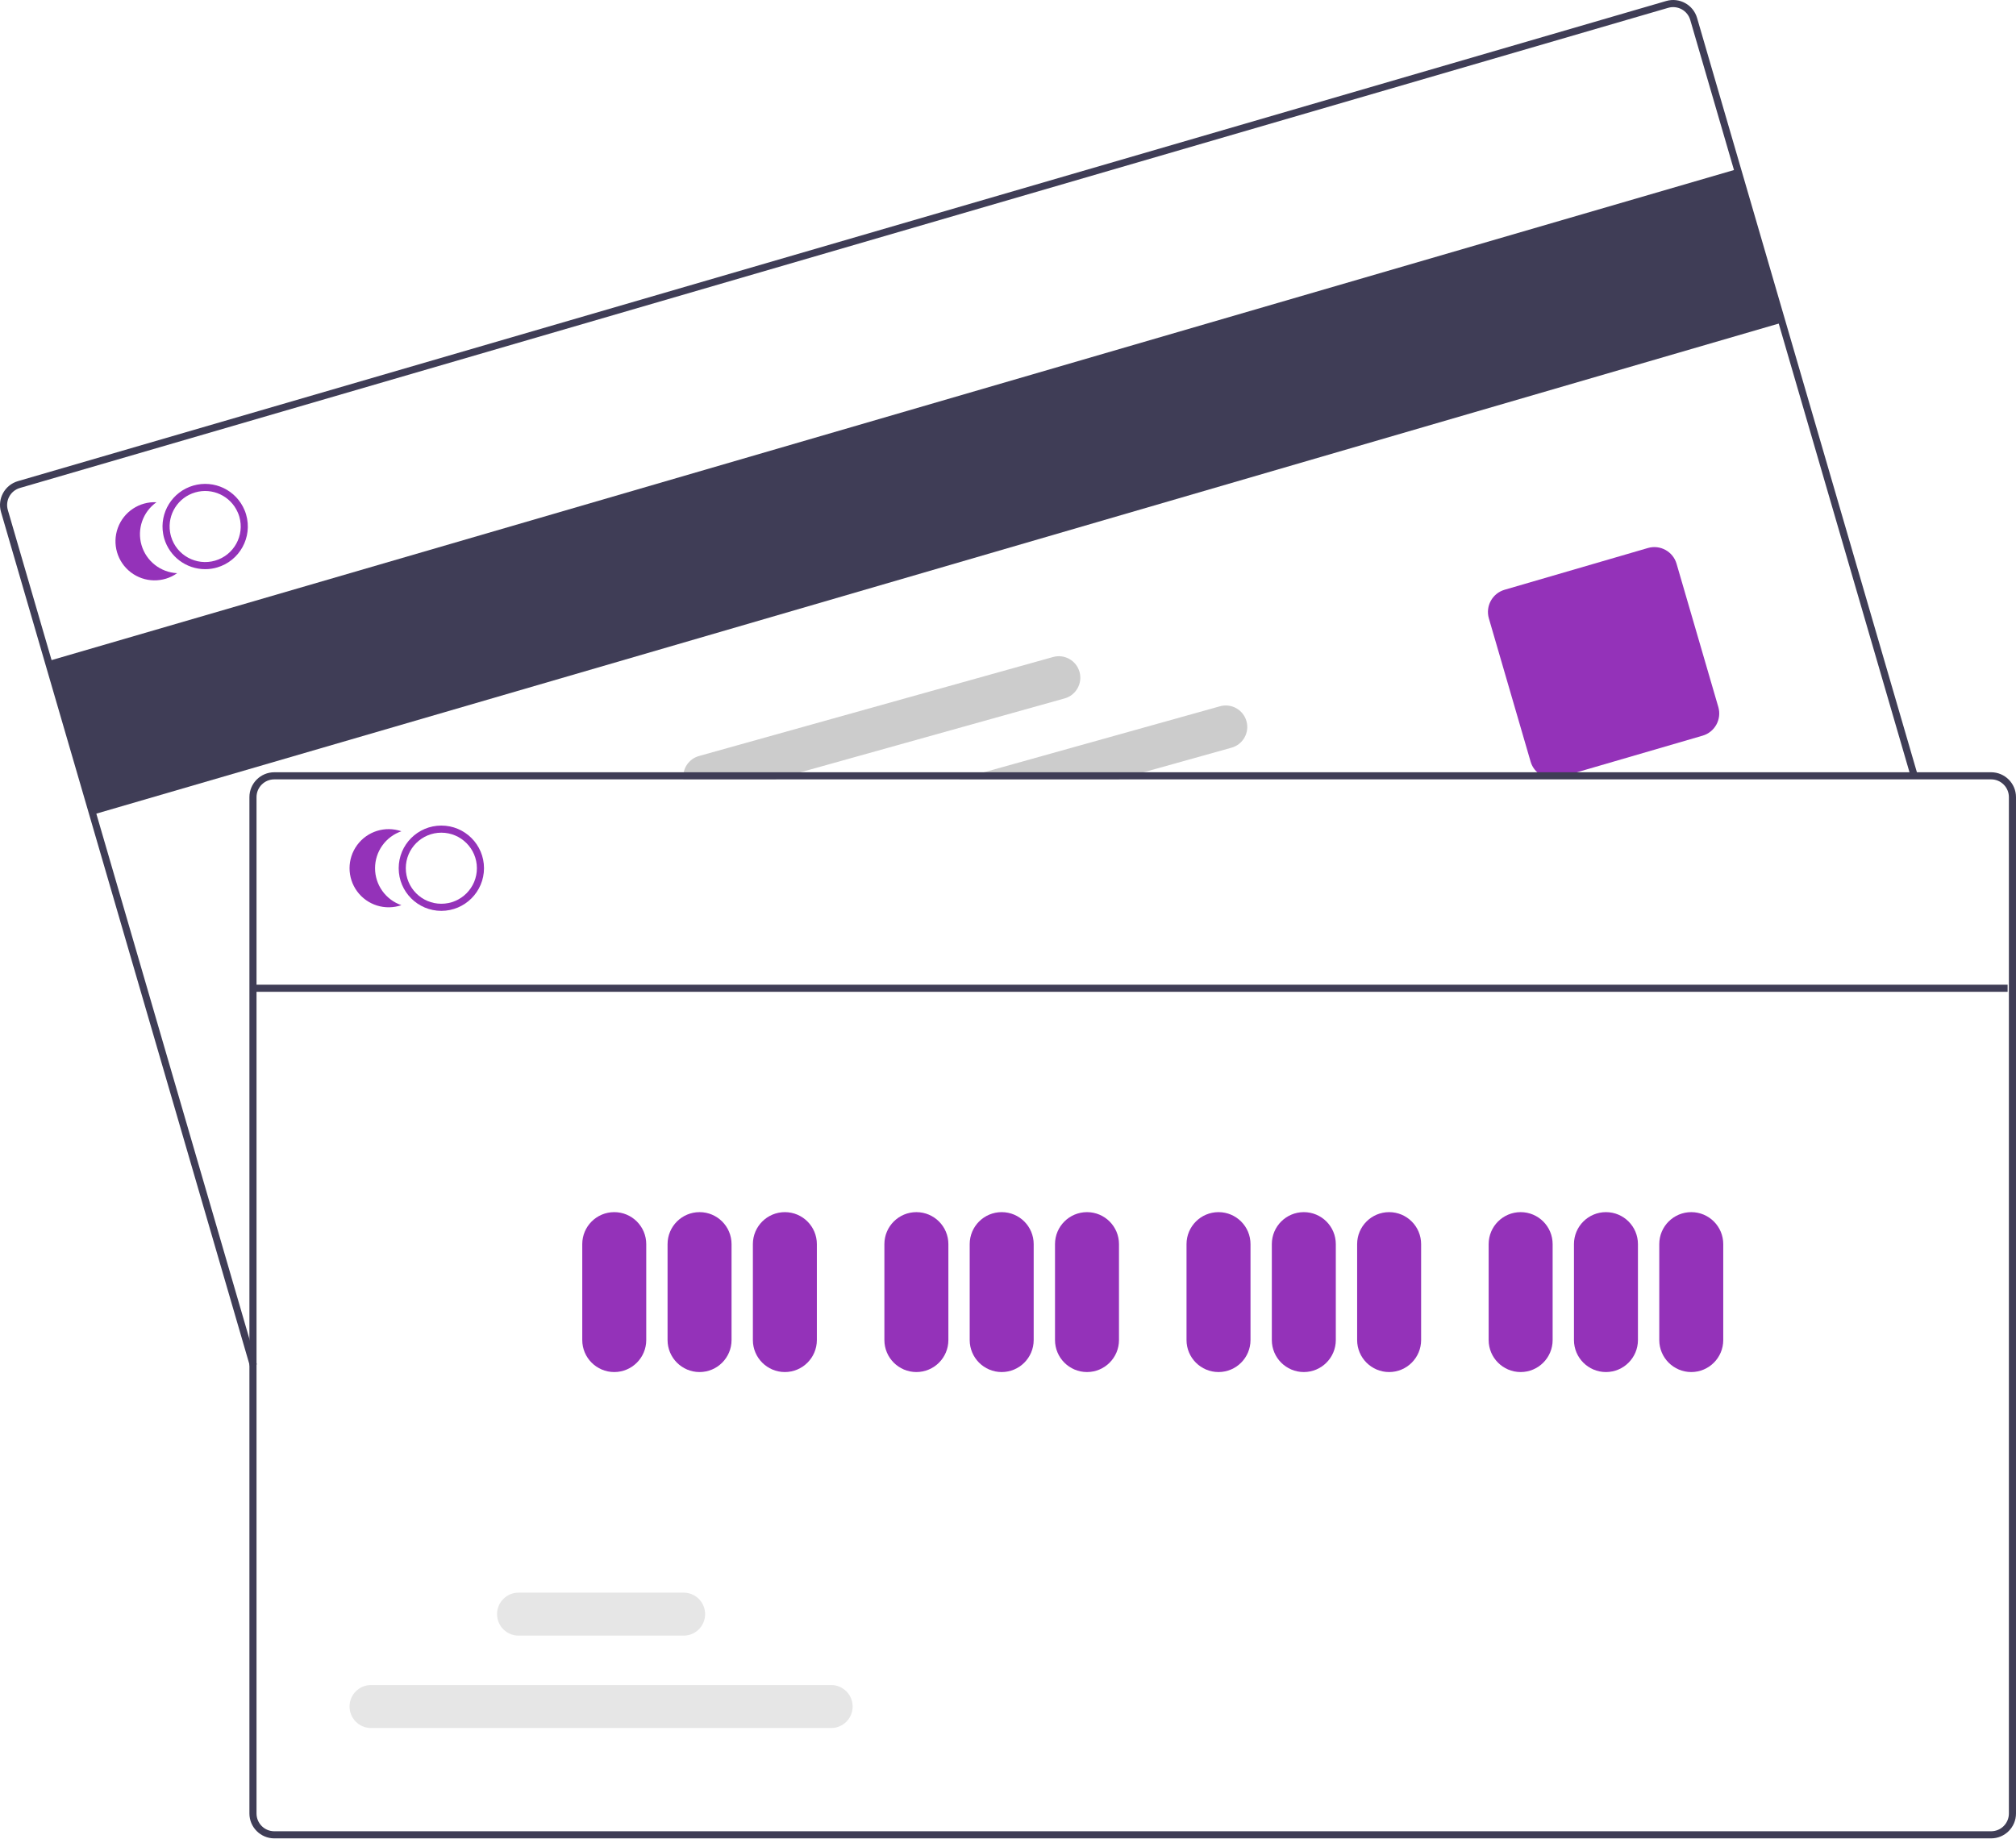
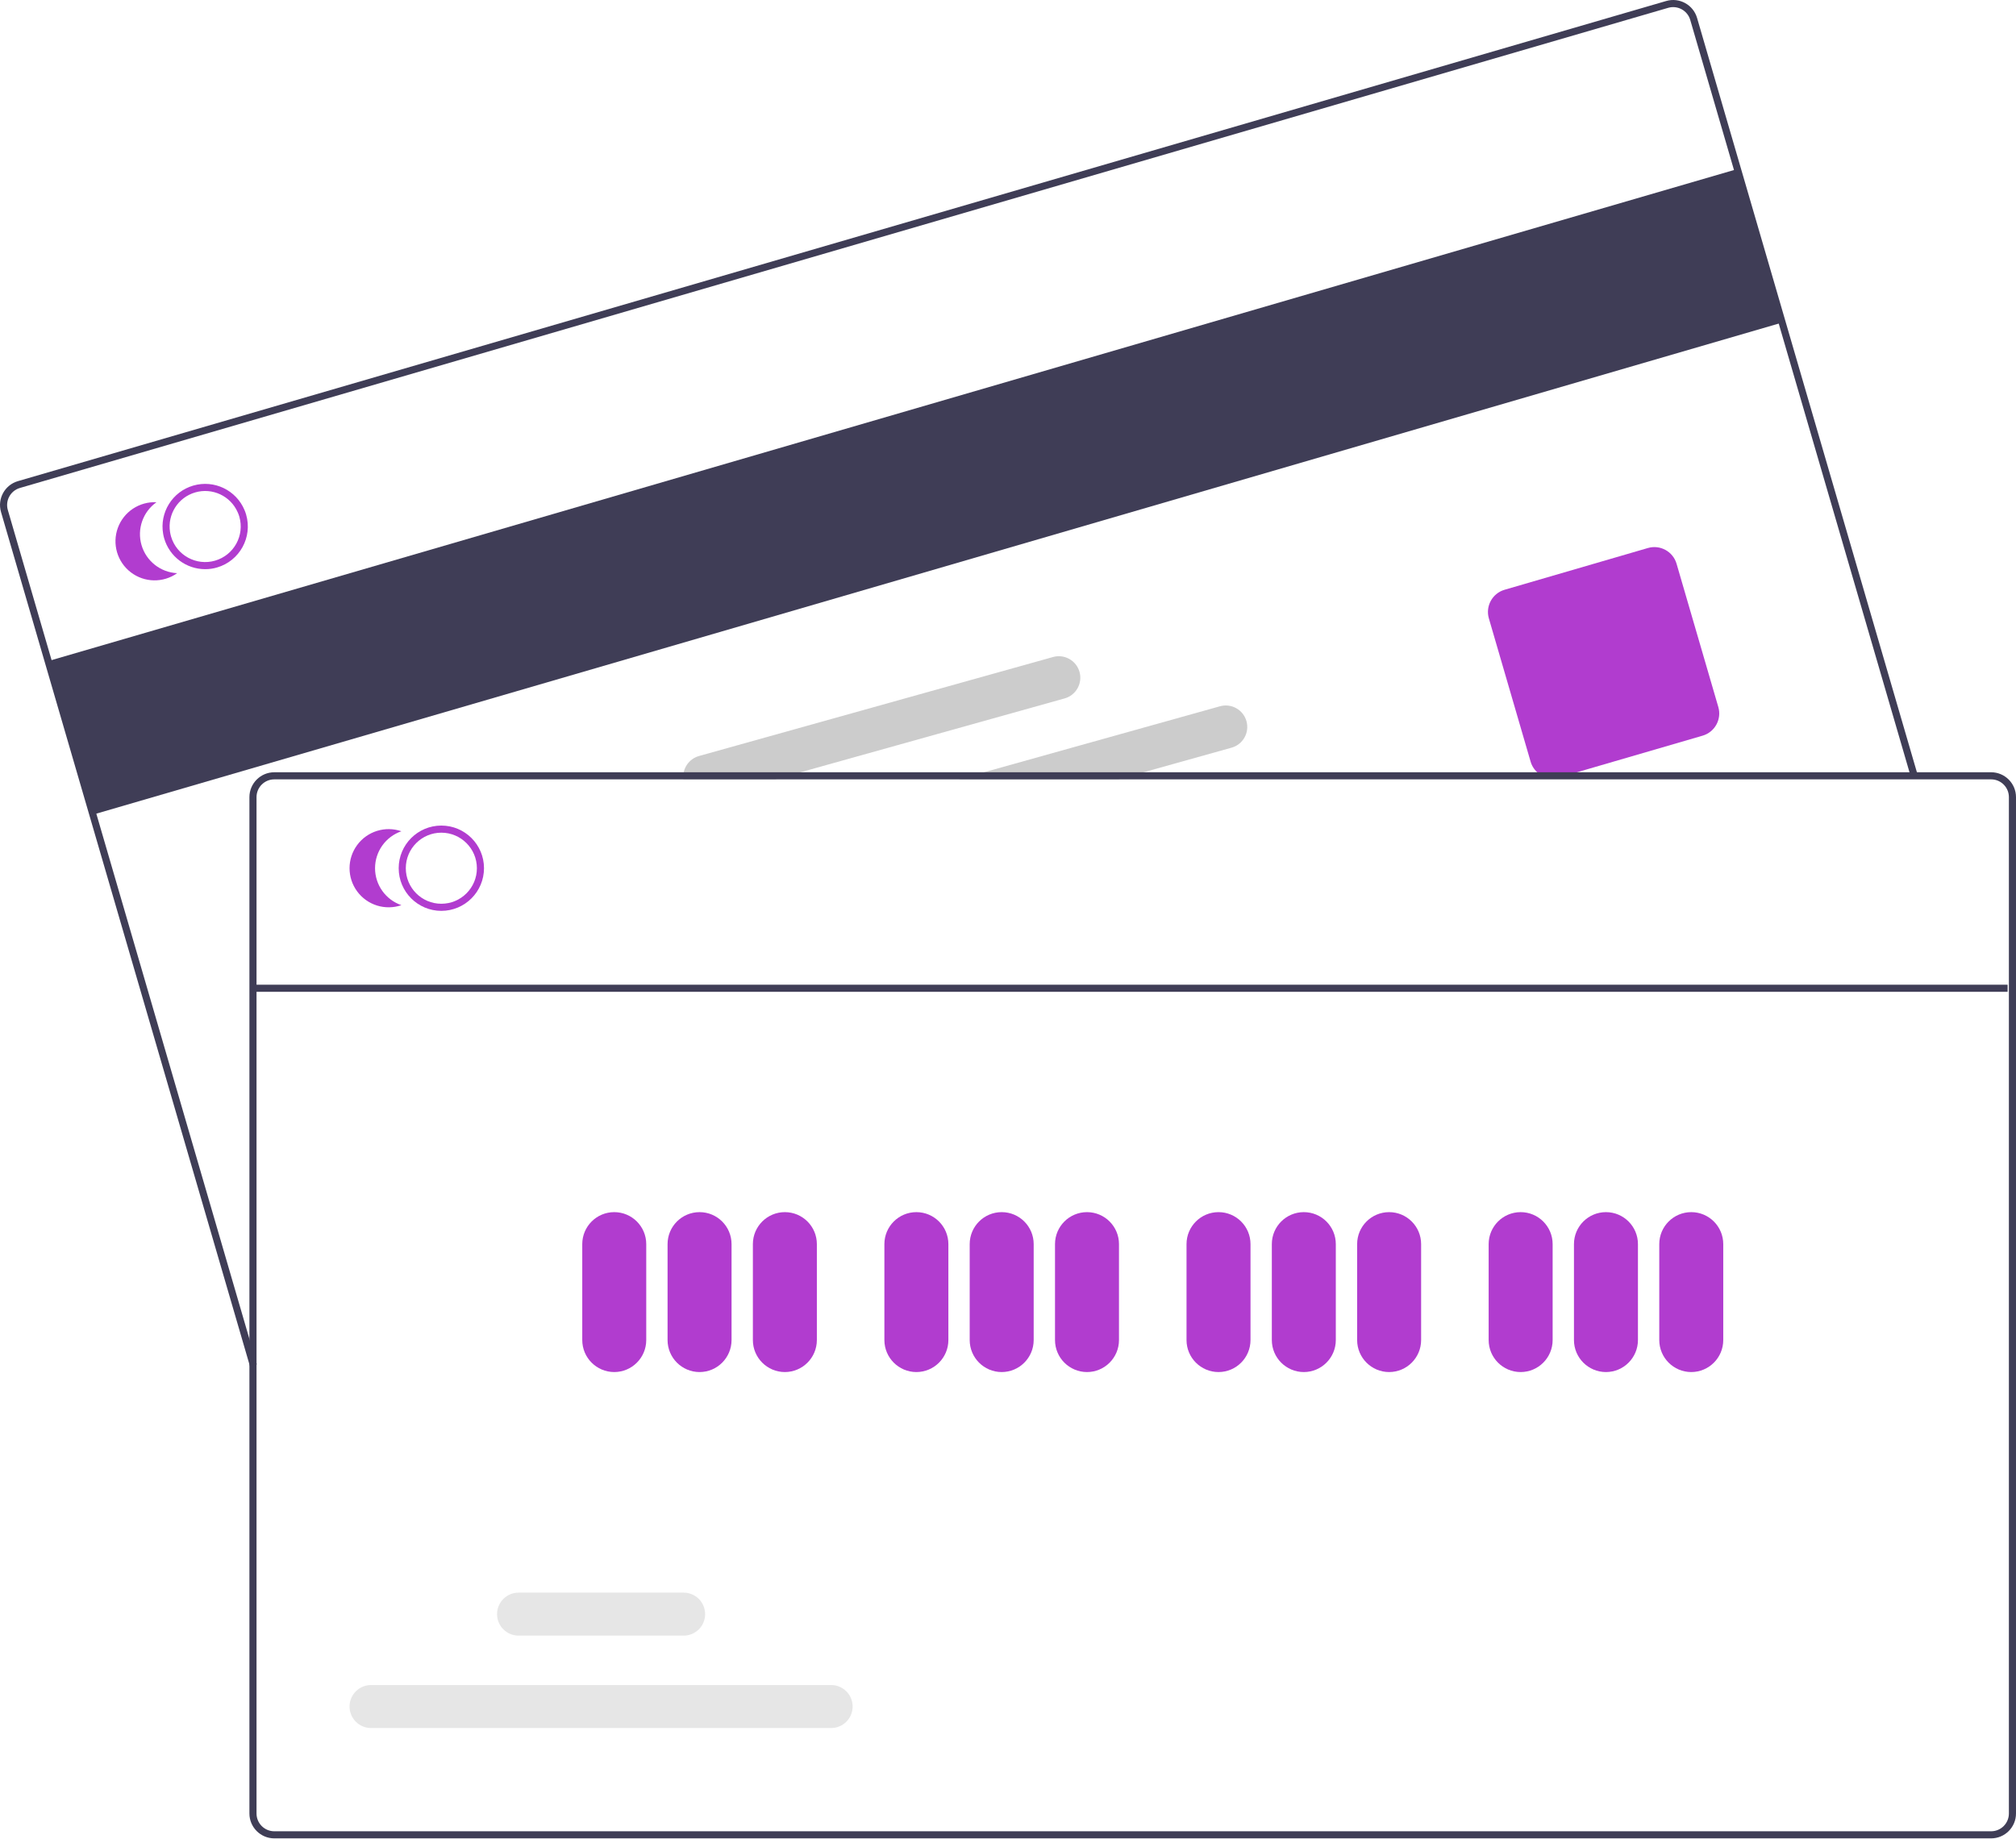
<svg xmlns="http://www.w3.org/2000/svg" data-name="Layer 1" width="567.17" height="517.31" viewBox="0 0 567.17 517.31">
  <rect x="326.035" y="307.389" width="495" height="45" transform="translate(-385.4543 -17.88532) rotate(-16.24392)" fill="#3f3d56" />
  <path d="M386.4,575.969,316.354,335.556a7,7,0,0,1,4.763-8.679L784.835,191.769a7.006,7.006,0,0,1,8.679,4.762l62.056,212.989-1.92.56L791.593,197.091a5.009,5.009,0,0,0-6.199-3.402L321.676,328.798a5,5,0,0,0-3.402,6.199l70.047,240.413Z" transform="translate(-316.0711 -191.4881)" fill="#3f3d56" />
-   <path d="M752.933,410.51a6.512,6.512,0,0,1-6.243-4.683l-11.749-40.323a6.507,6.507,0,0,1,4.422-8.059l40.323-11.749a6.507,6.507,0,0,1,8.059,4.423L799.494,390.443a6.507,6.507,0,0,1-4.422,8.059l-40.323,11.749A6.479,6.479,0,0,1,752.933,410.51Z" transform="translate(-316.0711 -191.4881)" fill="#9432b9" />
-   <path d="M385.318,336.3a11.691,11.691,0,0,0-.43-1.22,12,12,0,0,0-22.91,6.67,11.38,11.38,0,0,0,.29,1.26,12.019,12.019,0,0,0,11.53,8.64,11.749,11.749,0,0,0,3.35-.48A12.013,12.013,0,0,0,385.318,336.3Zm-8.73,12.95a10.013,10.013,0,0,1-12.4-6.8,11.435,11.435,0,0,1-.28-1.26,9.997,9.997,0,0,1,19.04-5.54,8.338,8.338,0,0,1,.45,1.21A10.004,10.004,0,0,1,376.588,349.25Z" transform="translate(-316.0711 -191.4881)" fill="#9432b9" />
-   <path d="M355.885,344.87a11.002,11.002,0,0,1,4.208-12.057,11,11,0,1,0,5.818,19.967A11.002,11.002,0,0,1,355.885,344.87Z" transform="translate(-316.0711 -191.4881)" fill="#9432b9" />
+   <path d="M752.933,410.51a6.512,6.512,0,0,1-6.243-4.683l-11.749-40.323a6.507,6.507,0,0,1,4.422-8.059l40.323-11.749a6.507,6.507,0,0,1,8.059,4.423L799.494,390.443a6.507,6.507,0,0,1-4.422,8.059l-40.323,11.749A6.479,6.479,0,0,1,752.933,410.51Z" transform="translate(-316.0711 -191.4881)" fill="#b13ccf" />
+   <path d="M385.318,336.3a11.691,11.691,0,0,0-.43-1.22,12,12,0,0,0-22.91,6.67,11.38,11.38,0,0,0,.29,1.26,12.019,12.019,0,0,0,11.53,8.64,11.749,11.749,0,0,0,3.35-.48A12.013,12.013,0,0,0,385.318,336.3Zm-8.73,12.95a10.013,10.013,0,0,1-12.4-6.8,11.435,11.435,0,0,1-.28-1.26,9.997,9.997,0,0,1,19.04-5.54,8.338,8.338,0,0,1,.45,1.21A10.004,10.004,0,0,1,376.588,349.25Z" transform="translate(-316.0711 -191.4881)" fill="#b13ccf" />
+   <path d="M355.885,344.87a11.002,11.002,0,0,1,4.208-12.057,11,11,0,1,0,5.818,19.967A11.002,11.002,0,0,1,355.885,344.87Z" transform="translate(-316.0711 -191.4881)" fill="#b13ccf" />
  <path d="M666.747,394.43a6.042,6.042,0,0,0-7.45-4.2L592.907,408.8l-7.15,2h44.9l7.15-2,24.75-6.92A6.049,6.049,0,0,0,666.747,394.43Z" transform="translate(-316.0711 -191.4881)" fill="#ccc" />
  <path d="M619.777,380.56a6.045,6.045,0,0,0-7.45-4.19l-99.62,27.86a6.068,6.068,0,0,0-4.37,6.57h25.79l7.16-2,74.3-20.78A6.055,6.055,0,0,0,619.777,380.56Z" transform="translate(-316.0711 -191.4881)" fill="#ccc" />
  <path d="M876.241,408.798H393.241a7.008,7.008,0,0,0-7,7v286a7.008,7.008,0,0,0,7,7H876.241a7.008,7.008,0,0,0,7-7v-286A7.008,7.008,0,0,0,876.241,408.798Zm5,293a5.002,5.002,0,0,1-5,5H393.241a5.002,5.002,0,0,1-5-5v-286a5.002,5.002,0,0,1,5-5H876.241a5.002,5.002,0,0,1,5,5Z" transform="translate(-316.0711 -191.4881)" fill="#3f3d56" />
-   <path d="M440.237,447.8a12,12,0,1,1,12-12A12.014,12.014,0,0,1,440.237,447.8Zm0-22a10,10,0,1,0,10,10A10.011,10.011,0,0,0,440.237,425.8Z" transform="translate(-316.0711 -191.4881)" fill="#9432b9" />
-   <path d="M421.585,435.8a11.002,11.002,0,0,1,7.413-10.399,11,11,0,1,0,0,20.797A11.002,11.002,0,0,1,421.585,435.8Z" transform="translate(-316.0711 -191.4881)" fill="#9432b9" />
-   <path d="M488.881,577.578a9.01,9.01,0,0,1-9-9v-27a9,9,0,0,1,18,0v27A9.01,9.01,0,0,1,488.881,577.578Z" transform="translate(-316.0711 -191.4881)" fill="#9432b9" />
-   <path d="M512.881,577.578a9.01,9.01,0,0,1-9-9v-27a9,9,0,0,1,18,0v27A9.01,9.01,0,0,1,512.881,577.578Z" transform="translate(-316.0711 -191.4881)" fill="#9432b9" />
-   <path d="M536.881,577.578a9.01,9.01,0,0,1-9-9v-27a9,9,0,0,1,18,0v27A9.01,9.01,0,0,1,536.881,577.578Z" transform="translate(-316.0711 -191.4881)" fill="#9432b9" />
-   <path d="M573.881,577.578a9.01,9.01,0,0,1-9-9v-27a9,9,0,0,1,18,0v27A9.01,9.01,0,0,1,573.881,577.578Z" transform="translate(-316.0711 -191.4881)" fill="#9432b9" />
-   <path d="M597.881,577.578a9.01,9.01,0,0,1-9-9v-27a9,9,0,0,1,18,0v27A9.01,9.01,0,0,1,597.881,577.578Z" transform="translate(-316.0711 -191.4881)" fill="#9432b9" />
-   <path d="M621.881,577.578a9.01,9.01,0,0,1-9-9v-27a9,9,0,0,1,18,0v27A9.01,9.01,0,0,1,621.881,577.578Z" transform="translate(-316.0711 -191.4881)" fill="#9432b9" />
-   <path d="M658.881,577.578a9.01,9.01,0,0,1-9-9v-27a9,9,0,0,1,18,0v27A9.01,9.01,0,0,1,658.881,577.578Z" transform="translate(-316.0711 -191.4881)" fill="#9432b9" />
-   <path d="M682.881,577.578a9.01,9.01,0,0,1-9-9v-27a9,9,0,0,1,18,0v27A9.01,9.01,0,0,1,682.881,577.578Z" transform="translate(-316.0711 -191.4881)" fill="#9432b9" />
-   <path d="M706.881,577.578a9.01,9.01,0,0,1-9-9v-27a9,9,0,0,1,18,0v27A9.01,9.01,0,0,1,706.881,577.578Z" transform="translate(-316.0711 -191.4881)" fill="#9432b9" />
-   <path d="M743.881,577.578a9.01,9.01,0,0,1-9-9v-27a9,9,0,0,1,18,0v27A9.01,9.01,0,0,1,743.881,577.578Z" transform="translate(-316.0711 -191.4881)" fill="#9432b9" />
-   <path d="M767.881,577.578a9.01,9.01,0,0,1-9-9v-27a9,9,0,0,1,18,0v27A9.01,9.01,0,0,1,767.881,577.578Z" transform="translate(-316.0711 -191.4881)" fill="#9432b9" />
-   <path d="M791.881,577.578a9.01,9.01,0,0,1-9-9v-27a9,9,0,0,1,18,0v27A9.01,9.01,0,0,1,791.881,577.578Z" transform="translate(-316.0711 -191.4881)" fill="#9432b9" />
+   <path d="M440.237,447.8a12,12,0,1,1,12-12A12.014,12.014,0,0,1,440.237,447.8Zm0-22a10,10,0,1,0,10,10A10.011,10.011,0,0,0,440.237,425.8Z" transform="translate(-316.0711 -191.4881)" fill="#b13ccf" />
+   <path d="M421.585,435.8a11.002,11.002,0,0,1,7.413-10.399,11,11,0,1,0,0,20.797A11.002,11.002,0,0,1,421.585,435.8Z" transform="translate(-316.0711 -191.4881)" fill="#b13ccf" />
+   <path d="M488.881,577.578a9.01,9.01,0,0,1-9-9v-27a9,9,0,0,1,18,0v27A9.01,9.01,0,0,1,488.881,577.578Z" transform="translate(-316.0711 -191.4881)" fill="#b13ccf" />
+   <path d="M512.881,577.578a9.01,9.01,0,0,1-9-9v-27a9,9,0,0,1,18,0v27A9.01,9.01,0,0,1,512.881,577.578Z" transform="translate(-316.0711 -191.4881)" fill="#b13ccf" />
+   <path d="M536.881,577.578a9.01,9.01,0,0,1-9-9v-27a9,9,0,0,1,18,0v27A9.01,9.01,0,0,1,536.881,577.578Z" transform="translate(-316.0711 -191.4881)" fill="#b13ccf" />
+   <path d="M573.881,577.578a9.01,9.01,0,0,1-9-9v-27a9,9,0,0,1,18,0v27A9.01,9.01,0,0,1,573.881,577.578Z" transform="translate(-316.0711 -191.4881)" fill="#b13ccf" />
+   <path d="M597.881,577.578a9.01,9.01,0,0,1-9-9v-27a9,9,0,0,1,18,0v27A9.01,9.01,0,0,1,597.881,577.578Z" transform="translate(-316.0711 -191.4881)" fill="#b13ccf" />
+   <path d="M621.881,577.578a9.01,9.01,0,0,1-9-9v-27a9,9,0,0,1,18,0v27A9.01,9.01,0,0,1,621.881,577.578Z" transform="translate(-316.0711 -191.4881)" fill="#b13ccf" />
+   <path d="M658.881,577.578a9.01,9.01,0,0,1-9-9v-27a9,9,0,0,1,18,0v27A9.01,9.01,0,0,1,658.881,577.578Z" transform="translate(-316.0711 -191.4881)" fill="#b13ccf" />
+   <path d="M682.881,577.578a9.01,9.01,0,0,1-9-9v-27a9,9,0,0,1,18,0v27A9.01,9.01,0,0,1,682.881,577.578Z" transform="translate(-316.0711 -191.4881)" fill="#b13ccf" />
+   <path d="M706.881,577.578a9.01,9.01,0,0,1-9-9v-27a9,9,0,0,1,18,0v27A9.01,9.01,0,0,1,706.881,577.578Z" transform="translate(-316.0711 -191.4881)" fill="#b13ccf" />
+   <path d="M743.881,577.578a9.01,9.01,0,0,1-9-9v-27a9,9,0,0,1,18,0v27A9.01,9.01,0,0,1,743.881,577.578Z" transform="translate(-316.0711 -191.4881)" fill="#b13ccf" />
+   <path d="M767.881,577.578a9.01,9.01,0,0,1-9-9v-27a9,9,0,0,1,18,0v27A9.01,9.01,0,0,1,767.881,577.578Z" transform="translate(-316.0711 -191.4881)" fill="#b13ccf" />
+   <path d="M791.881,577.578a9.01,9.01,0,0,1-9-9v-27a9,9,0,0,1,18,0v27A9.01,9.01,0,0,1,791.881,577.578Z" transform="translate(-316.0711 -191.4881)" fill="#b13ccf" />
  <path d="M549.899,677.745H420.459a6.047,6.047,0,1,1,0-12.095H549.899a6.047,6.047,0,1,1,0,12.095Z" transform="translate(-316.0711 -191.4881)" fill="#e6e6e6" />
  <path d="M508.399,651.745H461.959a6.047,6.047,0,1,1,0-12.095h46.44a6.047,6.047,0,1,1,0,12.095Z" transform="translate(-316.0711 -191.4881)" fill="#e6e6e6" />
  <rect x="71.81" y="277.09" width="493" height="2" fill="#3f3d56" />
</svg>
